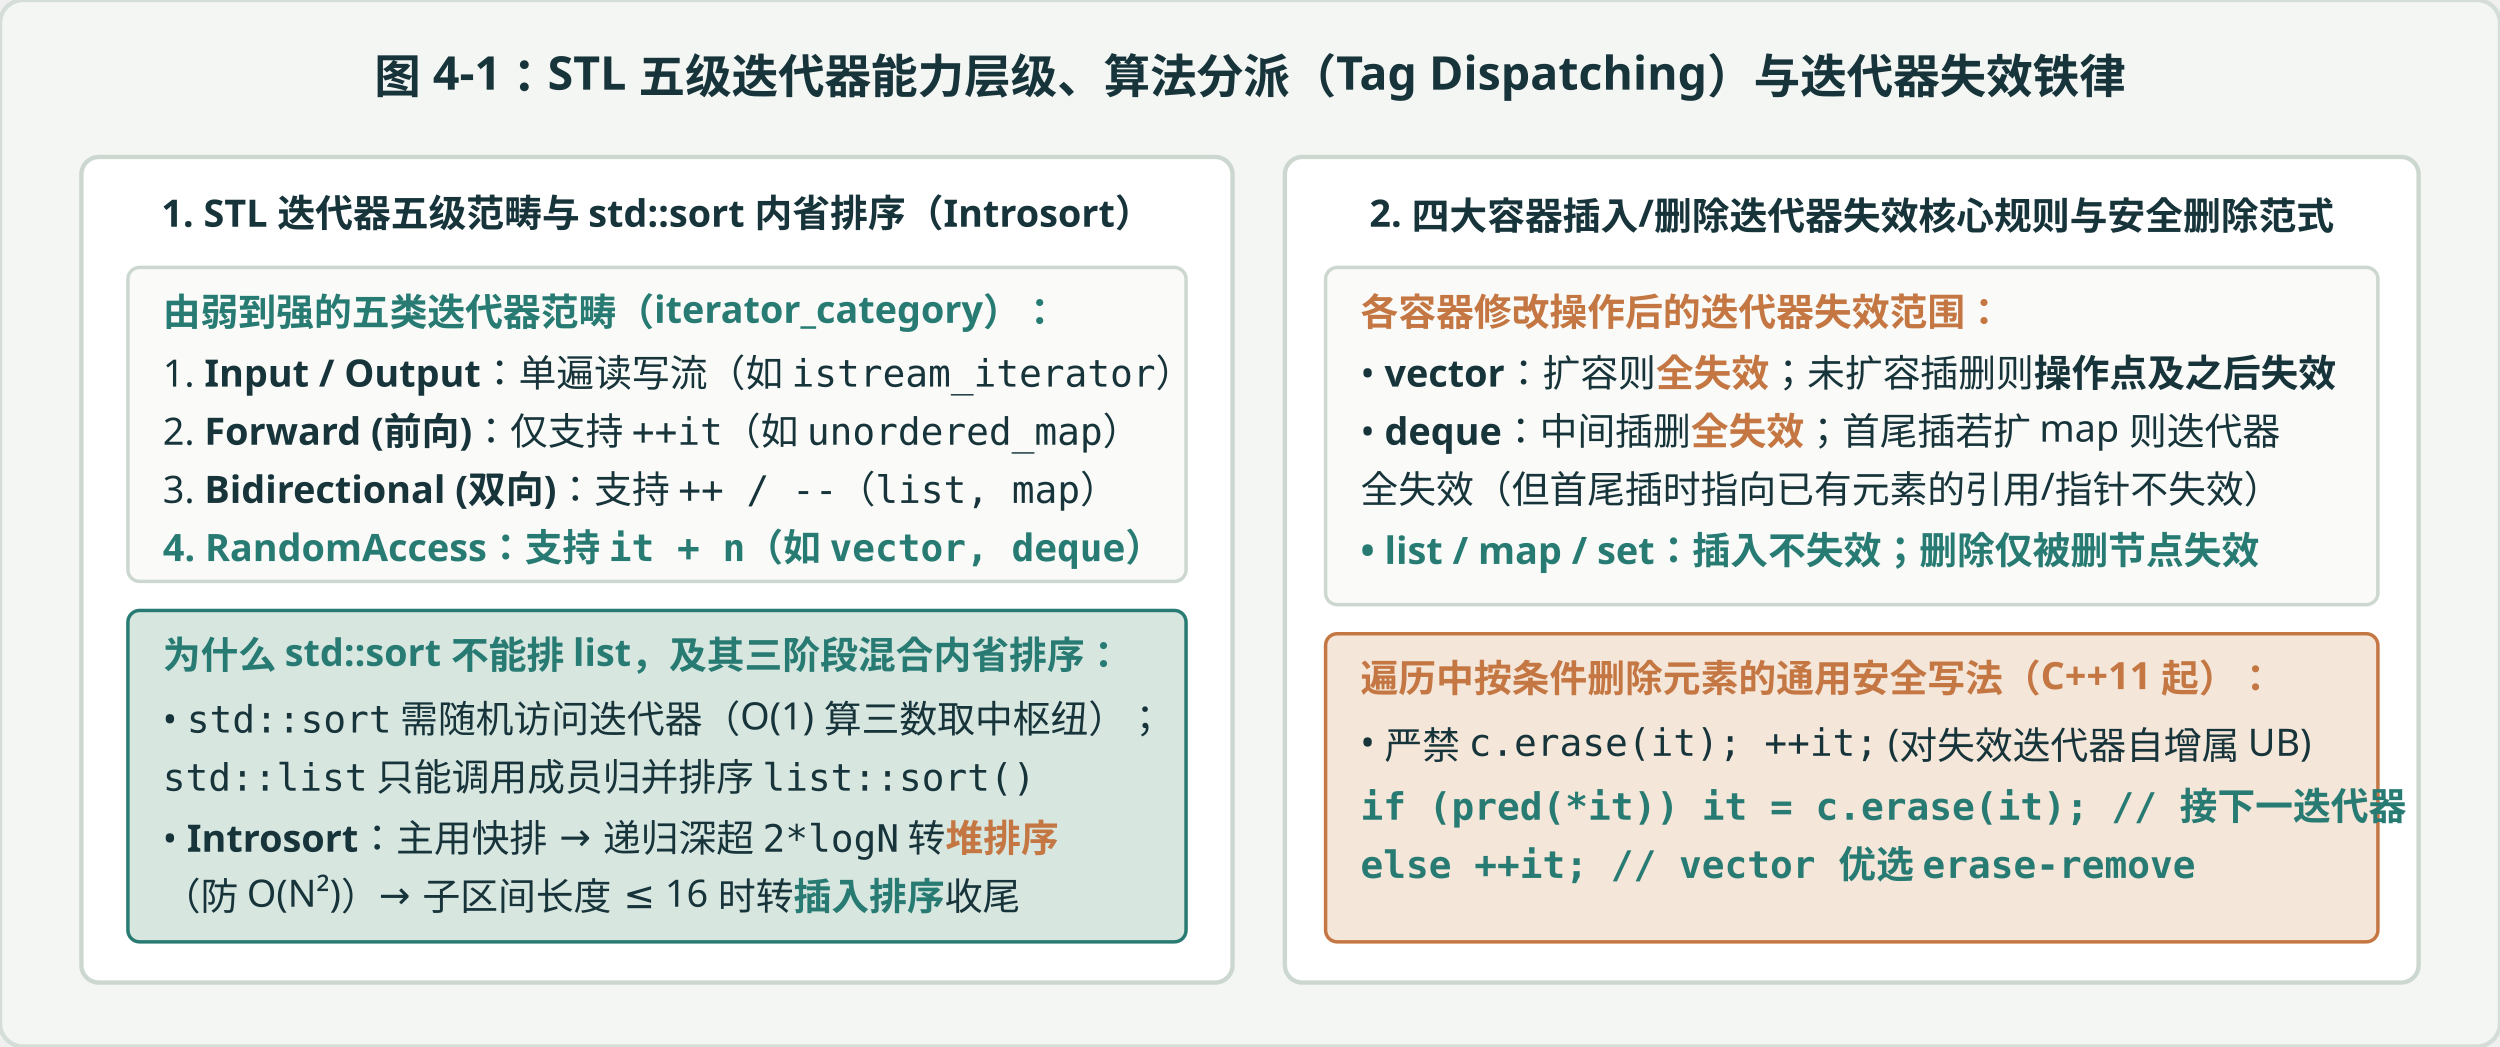
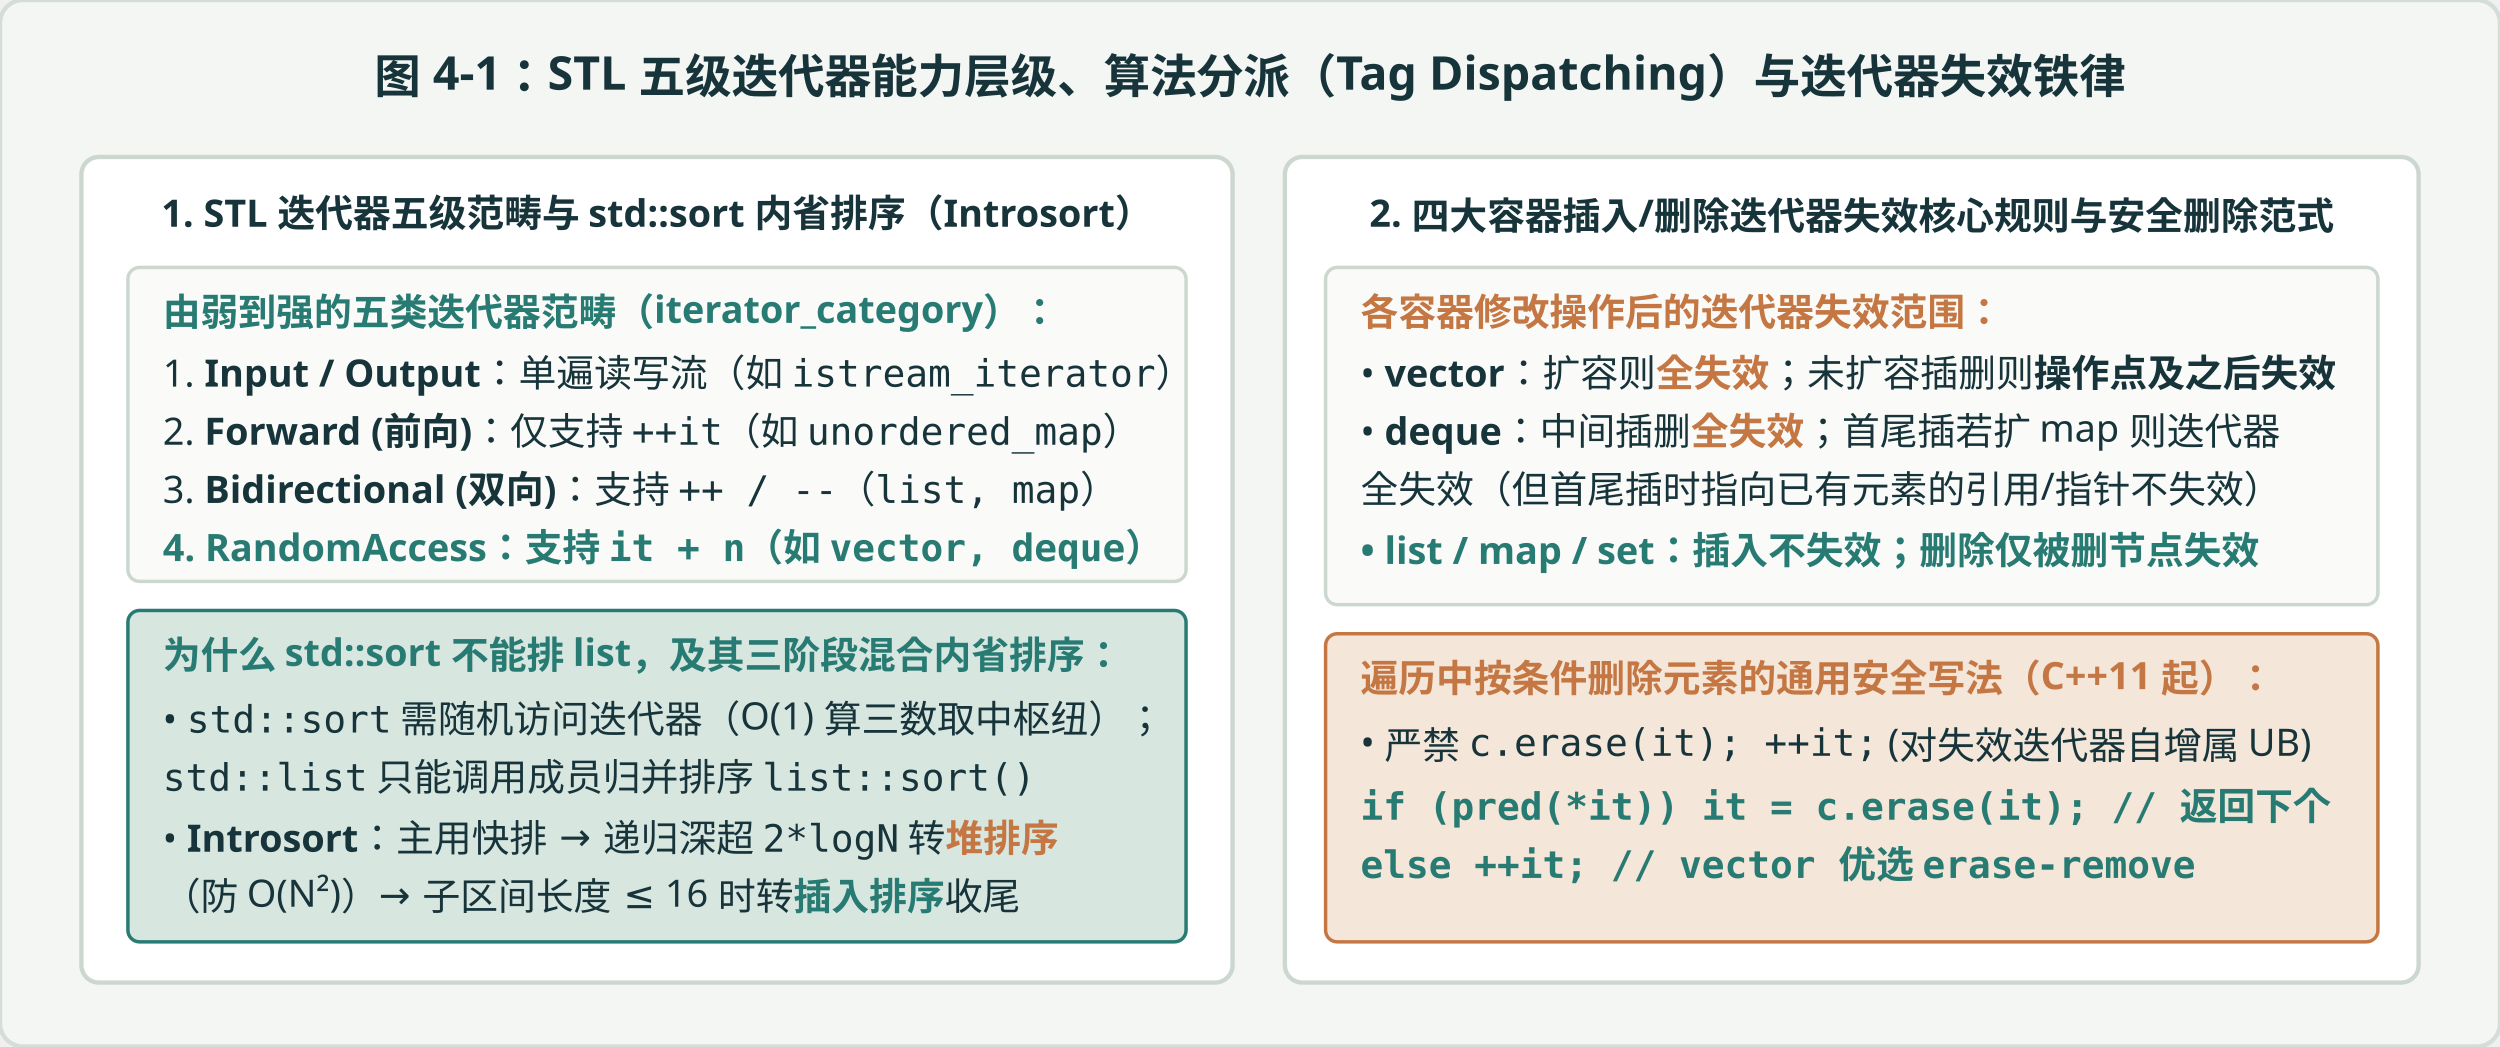
<svg xmlns="http://www.w3.org/2000/svg" viewBox="0 0 860 360" font-family="'Microsoft YaHei', 'Noto Sans SC', sans-serif">
  <rect width="860" height="360" rx="8" fill="#F4F6F3" stroke="#D5DDD8" stroke-width="1.5" />
  <text x="430" y="32" text-anchor="middle" font-size="16" font-weight="700" fill="#17343B">图 4-1：STL 五级迭代器能力层级、算法分派（Tag Dispatching）与迭代器失效铁律</text>
  <rect x="28" y="54" width="396" height="284" rx="6" fill="#FFFFFF" stroke="#CBD7CF" stroke-width="1.5" />
  <text x="226" y="78" text-anchor="middle" font-size="13" font-weight="700" fill="#17343B">1. STL 迭代器五级范畴与 std::sort 内省排序（Introsort）</text>
  <g font-size="13">
    <rect x="44" y="92" width="364" height="108" rx="4" fill="#FAFBF8" stroke="#CBD7CF" stroke-width="1.2" />
    <text x="56" y="112" fill="#287B73" font-weight="700">由弱到强的五类迭代器范畴（iterator_category）：</text>
    <text x="56" y="133" fill="#17343B">1. <tspan font-weight="700">Input / Output</tspan>：单遍读写流（如 <tspan font-family="Consolas, monospace">istream_iterator</tspan>）</text>
    <text x="56" y="153" fill="#17343B">2. <tspan font-weight="700">Forward (前向)</tspan>：仅支持 <tspan font-family="Consolas, monospace">++it</tspan>（如 <tspan font-family="Consolas, monospace">unordered_map</tspan>）</text>
    <text x="56" y="173" fill="#17343B">3. <tspan font-weight="700">Bidirectional (双向)</tspan>：支持 <tspan font-family="Consolas, monospace">++ / --</tspan>（<tspan font-family="Consolas, monospace">list, map</tspan>）</text>
    <text x="56" y="193" fill="#287B73" font-weight="700">4. <tspan font-weight="700">RandomAccess</tspan>：支持 <tspan font-family="Consolas, monospace">it + n</tspan>（如 <tspan font-family="Consolas, monospace">vector, deque</tspan>）</text>
    <rect x="44" y="210" width="364" height="114" rx="4" fill="#D8E6E0" stroke="#287B73" stroke-width="1.2" />
    <text x="56" y="230" fill="#287B73" font-weight="700">为什么 std::sort 不能排 list，及其三阶段混合内省排序：</text>
    <text x="56" y="252" fill="#17343B">• <tspan font-family="Consolas, monospace">std::sort</tspan> 需随机访问迭代器（O(1) 算三数取中枢纽）；</text>
    <text x="56" y="272" fill="#17343B">
      <tspan font-family="Consolas, monospace">std::list</tspan> 只能调用成员归并排序 <tspan font-family="Consolas, monospace">list::sort()</tspan>
    </text>
    <text x="56" y="293" fill="#17343B">• <tspan font-weight="700">Introsort</tspan>：主用快排 → 递归深超 <tspan font-family="Consolas, monospace">2*logN</tspan> 转<tspan font-weight="700" fill="#C47743">堆排序</tspan>
    </text>
    <text x="56" y="313" fill="#17343B">  （防 O(N²)）→ 子区间长度 ≤ 16 时转<tspan font-weight="700" fill="#287B73">插入排序</tspan>收尾</text>
  </g>
  <rect x="442" y="54" width="390" height="284" rx="6" fill="#FFFFFF" stroke="#CBD7CF" stroke-width="1.5" />
  <text x="637" y="78" text-anchor="middle" font-size="13" font-weight="700" fill="#17343B">2. 四大容器插入/删除迭代器失效核心规则与安全删除范式</text>
  <g font-size="13">
    <rect x="456" y="92" width="362" height="116" rx="4" fill="#FAFBF8" stroke="#CBD7CF" stroke-width="1.2" />
    <text x="468" y="112" fill="#C47743" font-weight="700">各容器修改操作后的迭代器失效范围：</text>
    <text x="468" y="133" fill="#17343B">• <tspan font-weight="700">vector</tspan>：扩容则<tspan font-weight="700" fill="#C47743">全失效</tspan>；未扩容插删则<tspan font-weight="700">操作点及之后失效</tspan>
    </text>
    <text x="468" y="153" fill="#17343B">• <tspan font-weight="700">deque</tspan>：中间插删<tspan font-weight="700" fill="#C47743">全失效</tspan>；首尾插若扩 map 则迭代器</text>
    <text x="468" y="173" fill="#17343B">  全失效（但首尾插时指向已有元素的引用/指针不失效）</text>
    <text x="468" y="194" fill="#287B73" font-weight="700">• <tspan font-weight="700">list / map / set</tspan>：插入不失效；删除<tspan font-weight="700">仅被删节点失效</tspan>
    </text>
    <rect x="456" y="218" width="362" height="106" rx="4" fill="#F4E6D9" stroke="#C47743" stroke-width="1.2" />
    <text x="468" y="238" fill="#C47743" font-weight="700">遍历中按条件删除元素的通用安全写法（C++11 起）：</text>
    <text x="468" y="260" fill="#17343B">• 严禁 <tspan font-family="Consolas, monospace">c.erase(it); ++it;</tspan> (对失效迭代器自增属 UB)</text>
-     <text x="468" y="282" fill="#287B73" font-weight="700" font-family="Consolas, monospace">if (pred(*it)) it = c.erase(it); // 接下一迭代器</text>
+     <text x="468" y="282" fill="#287B73" font-weight="700" font-family="Consolas, monospace">if (pred(*it)) it = c.erase(it); // 返回下个</text>
    <text x="468" y="302" fill="#287B73" font-weight="700" font-family="Consolas, monospace">else           ++it;             // vector 优选 erase-remove</text>
  </g>
</svg>
